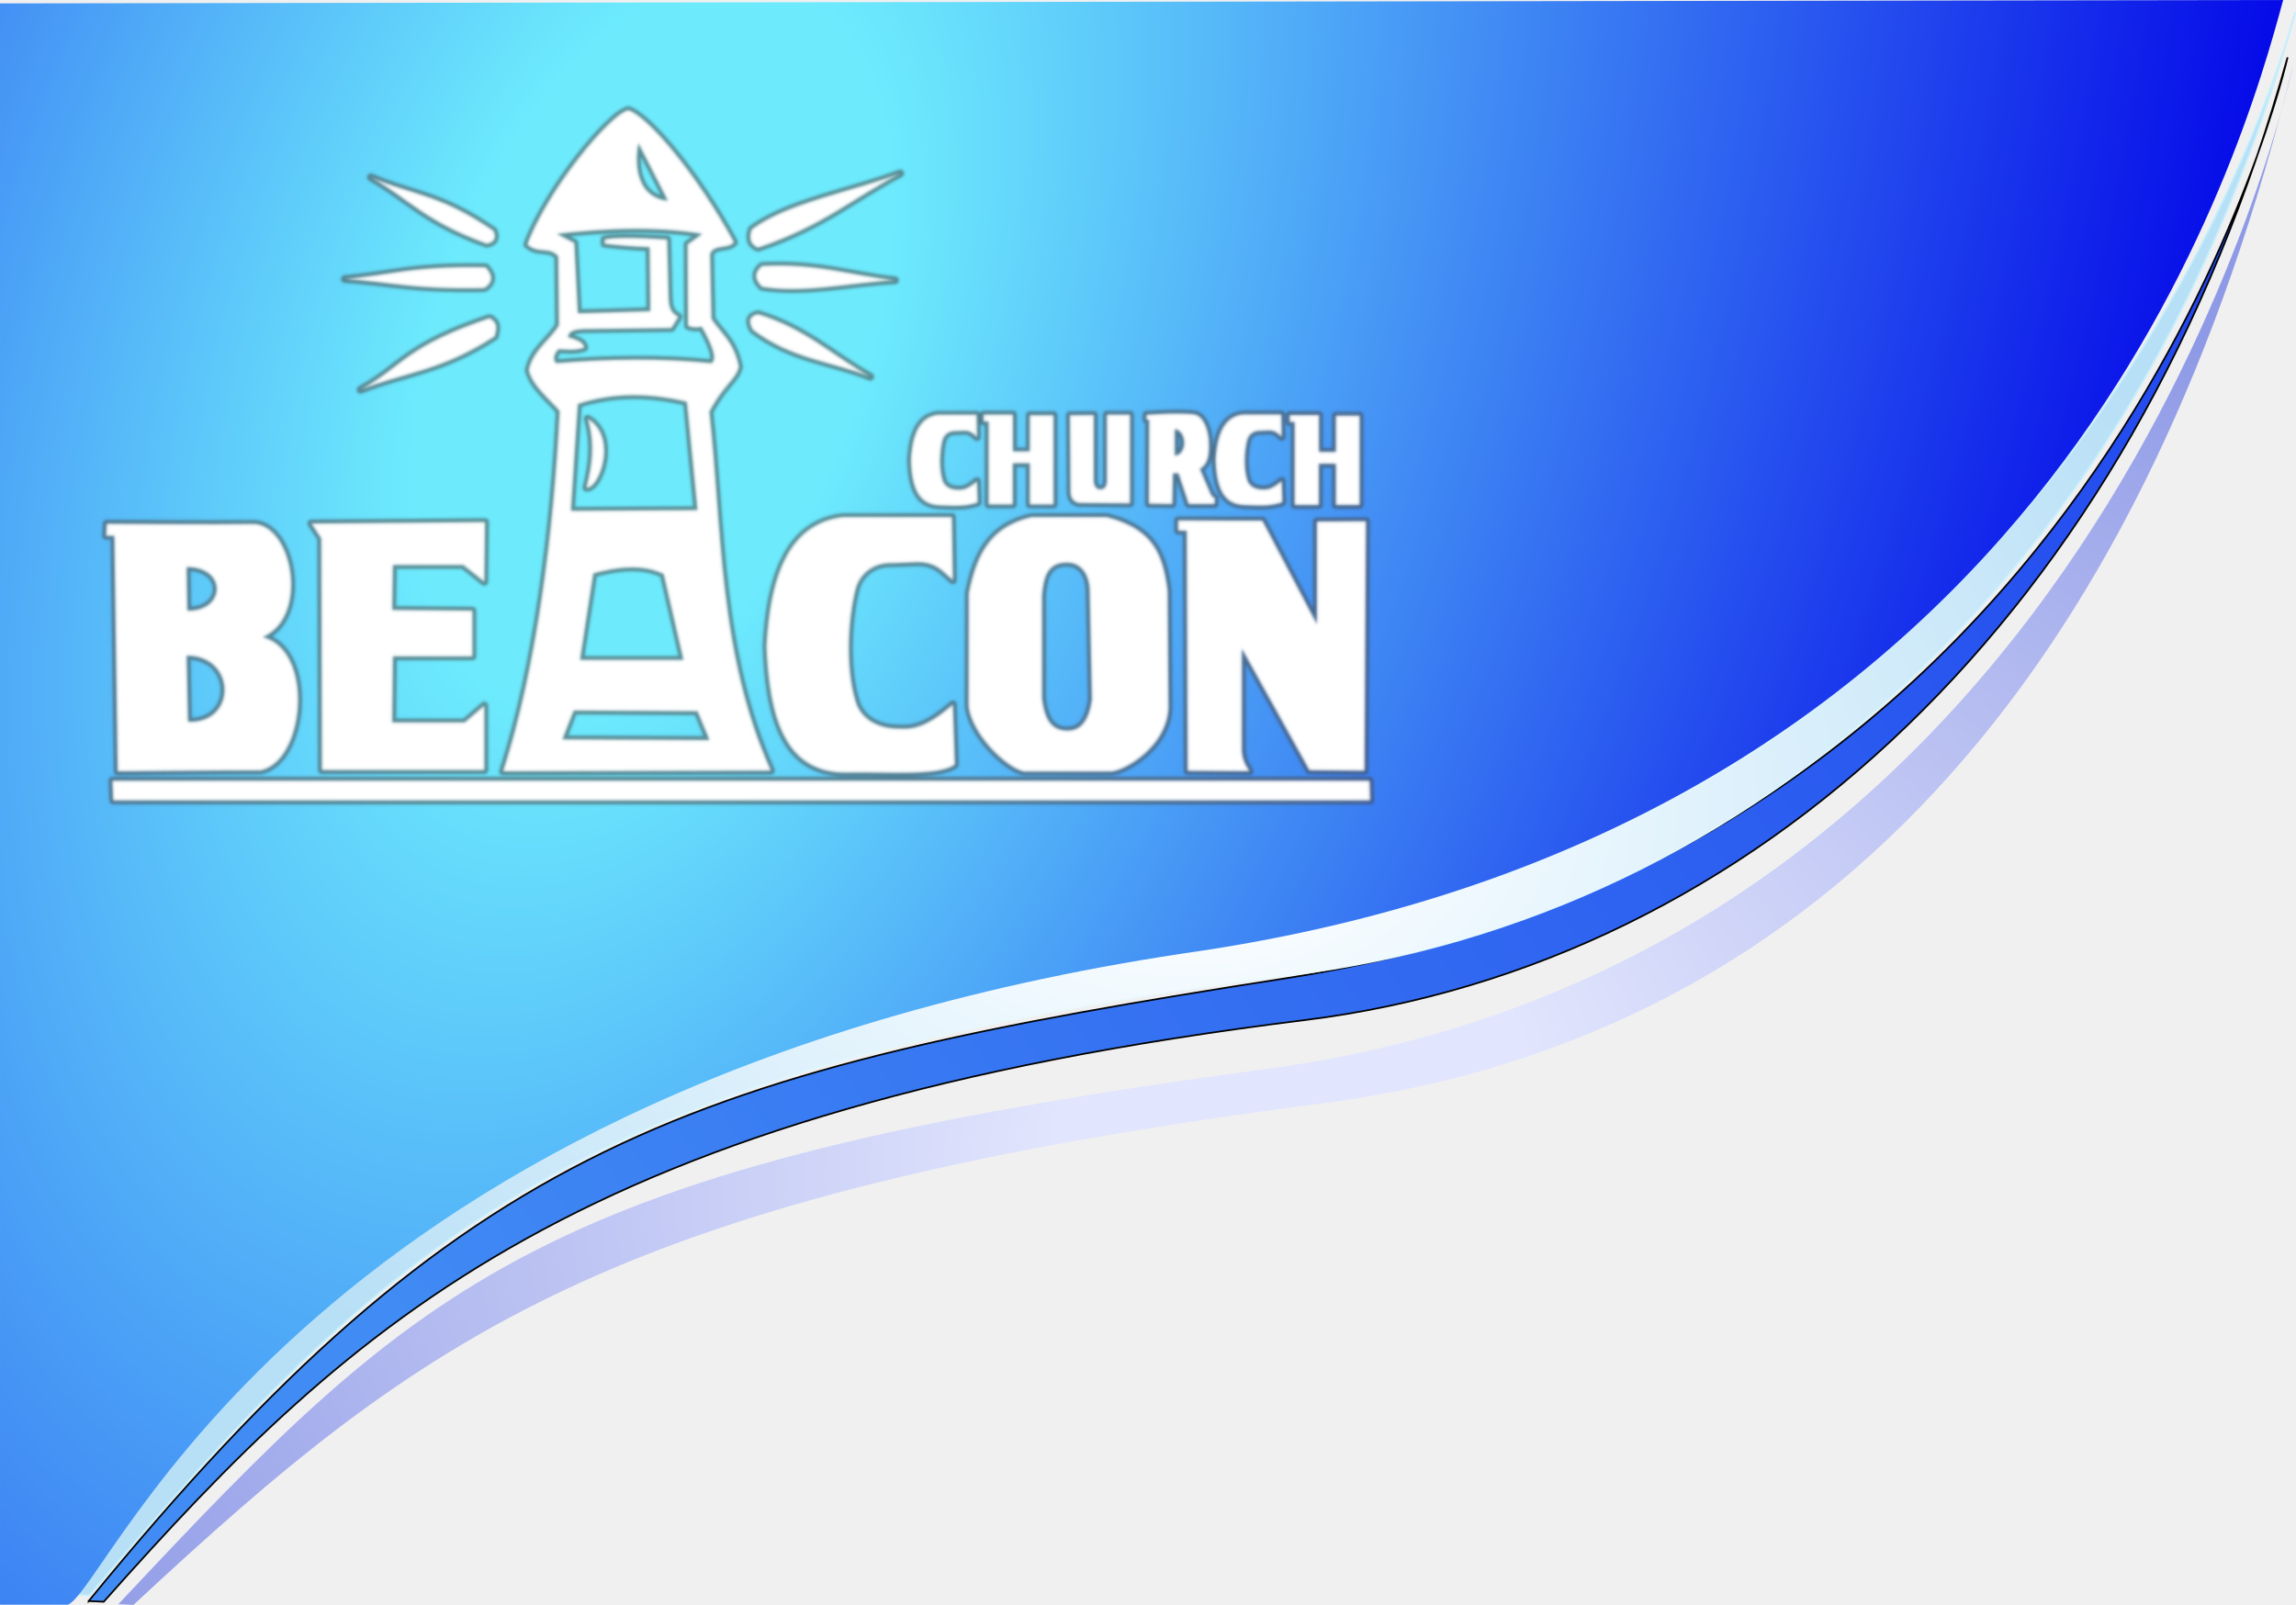
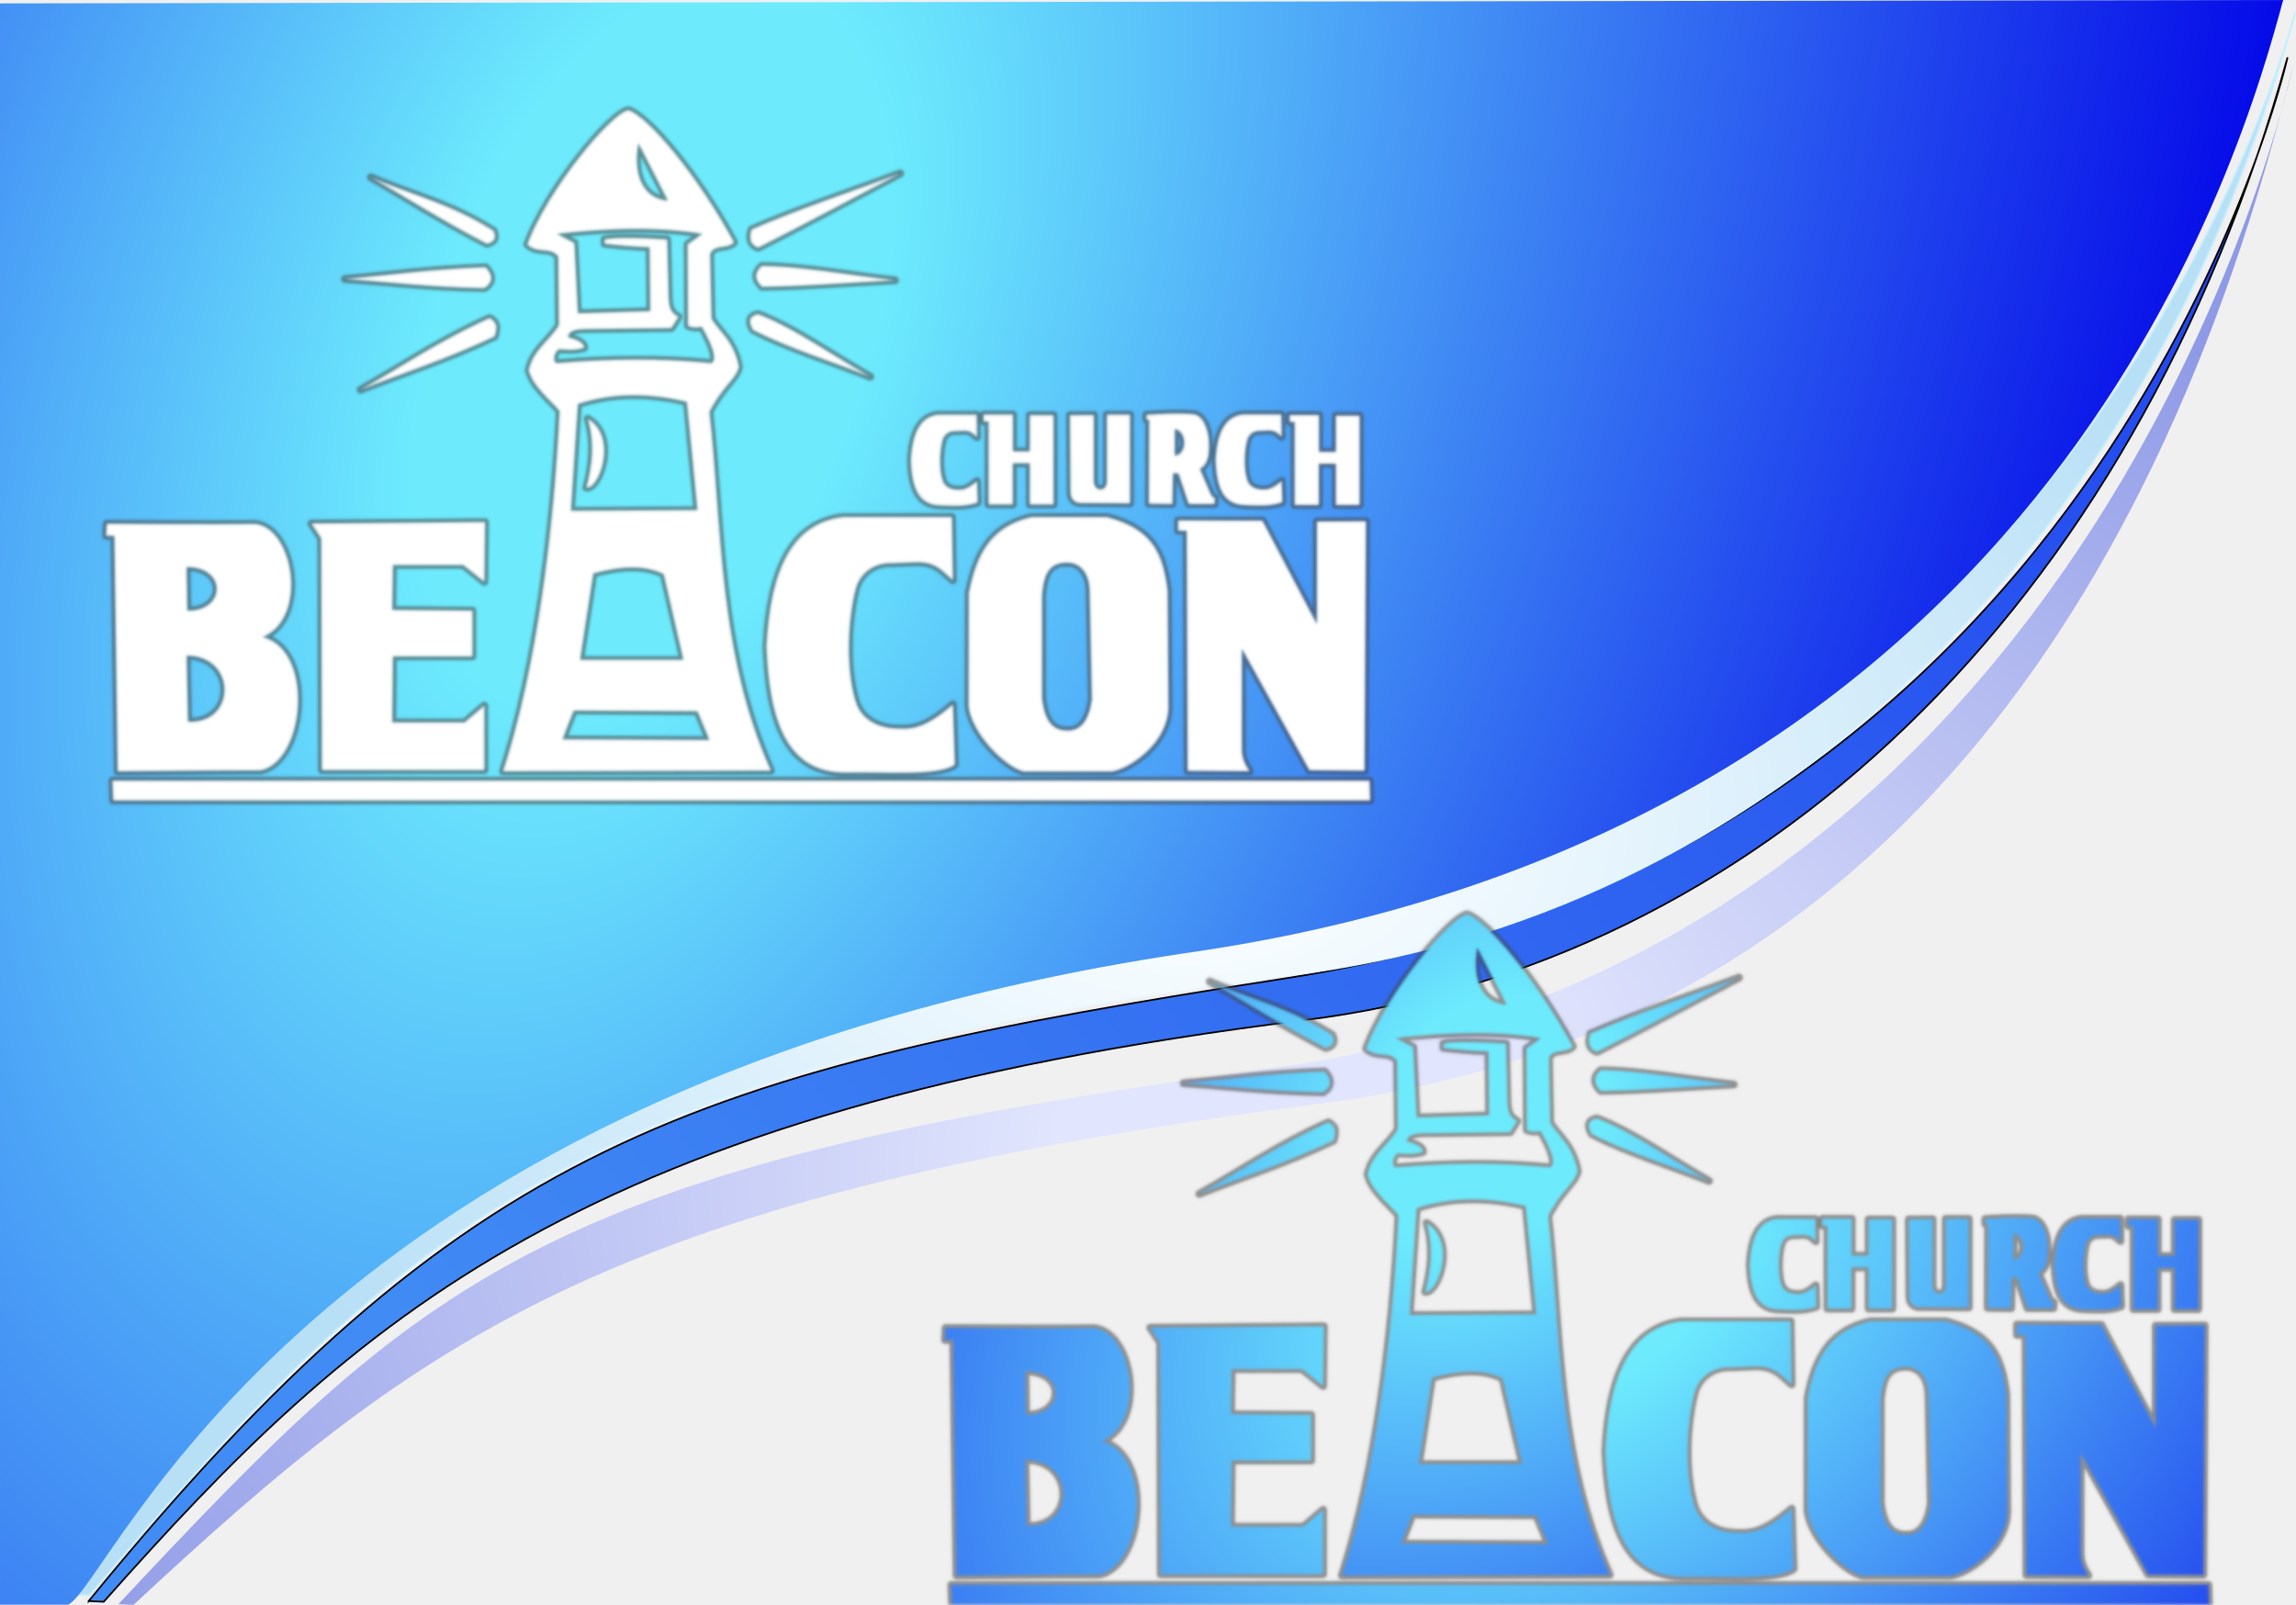
<svg xmlns="http://www.w3.org/2000/svg" xmlns:xlink="http://www.w3.org/1999/xlink" width="88.323mm" height="61.75mm" viewBox="0 0 88.323 61.75" version="1.1" id="svg67532">
  <defs id="defs67529">
+     <linearGradient id="linearGradient1162">
+       <stop style="stop-color:#6debfd;stop-opacity:1;" offset="0" id="stop1158" />
+       <stop style="stop-color:#6debfd;stop-opacity:1;" offset="0.129" id="stop1166" />
+       <stop style="stop-color:#0407e8;stop-opacity:1;" offset="1" id="stop1160" />
+     </linearGradient>
    <linearGradient xlink:href="#linearGradient48440" id="linearGradient48442" x1="23.072" y1="83.061" x2="121.587" y2="15.408" gradientUnits="userSpaceOnUse" />
    <linearGradient id="linearGradient48440">
      <stop style="stop-color:#418cf4;stop-opacity:1;" offset="0.172" id="stop48436" />
      <stop style="stop-color:#1b39ed;stop-opacity:1;" offset="1" id="stop48438" />
    </linearGradient>
    <radialGradient xlink:href="#linearGradient64981" id="radialGradient62401" cx="69.21" cy="47.587" fx="69.21" fy="47.587" r="42.709" gradientTransform="matrix(1,0,0,0.7134905,0,13.63409)" gradientUnits="userSpaceOnUse" />
    <linearGradient id="linearGradient64981">
      <stop style="stop-color:#f7fcff;stop-opacity:1;" offset="0.172" id="stop64977" />
      <stop style="stop-color:#b7dff6;stop-opacity:1;" offset="1" id="stop64979" />
    </linearGradient>
    <radialGradient xlink:href="#linearGradient58740" id="radialGradient58742" cx="69.21" cy="47.587" fx="69.21" fy="47.587" r="42.709" gradientTransform="matrix(1,0,0,0.7134905,0,13.63409)" gradientUnits="userSpaceOnUse" />
    <linearGradient id="linearGradient58740">
      <stop style="stop-color:#f9fdfd;stop-opacity:1;" offset="0" id="stop58736" />
      <stop style="stop-color:#c2eefd;stop-opacity:1;" offset="1" id="stop58738" />
    </linearGradient>
    <radialGradient xlink:href="#linearGradient57230" id="radialGradient54395" cx="73.218" cy="63.119" fx="73.218" fy="63.119" r="41.833" gradientTransform="matrix(1.233757,-0.3025968,0.1742828,0.7105916,-28.11575,36.23677)" gradientUnits="userSpaceOnUse" />
    <linearGradient id="linearGradient57230">
      <stop style="stop-color:#e1e5fd;stop-opacity:1;" offset="0.172" id="stop57226" />
      <stop style="stop-color:#8f9ae6;stop-opacity:1;" offset="1" id="stop57228" />
    </linearGradient>
    <radialGradient xlink:href="#linearGradient23035" id="radialGradient23037" cx="48.654" cy="22.366" fx="48.654" fy="22.366" r="44.067" gradientTransform="matrix(-0.8122892,2.231678,-1.243181,-0.4524947,115.98,-68.63736)" gradientUnits="userSpaceOnUse" />
    <linearGradient id="linearGradient23035">
      <stop style="stop-color:#6debfd;stop-opacity:1;" offset="0" id="stop23031" />
      <stop style="stop-color:#6debfd;stop-opacity:1;" offset="0.139" id="stop29577" />
      <stop style="stop-color:#0407e8;stop-opacity:1;" offset="1" id="stop23033" />
    </linearGradient>
    <filter style="color-interpolation-filters:sRGB" id="filter67201" x="-0.006" y="-0.012" width="1.013" height="1.024">
      <feGaussianBlur stdDeviation="0.068" id="feGaussianBlur67203" />
    </filter>
+     <filter style="color-interpolation-filters:sRGB" id="filter67201-3" x="-0.006" y="-0.012" width="1.013" height="1.024">
+       <feGaussianBlur stdDeviation="0.068" id="feGaussianBlur67203-9" />
+     </filter>
+     <radialGradient xlink:href="#linearGradient1162" id="radialGradient1164" cx="51.99" cy="34.165" fx="51.99" fy="34.165" r="24.625" gradientTransform="matrix(-1.626278,1.313727,-0.9306519,-1.152065,168.3367,5.225512)" gradientUnits="userSpaceOnUse" />
+     <radialGradient xlink:href="#linearGradient1162" id="radialGradient3470" gradientUnits="userSpaceOnUse" gradientTransform="matrix(-1.0207,1.293816,-1.013437,-0.7995073,140.1972,-7.280026)" cx="51.715" cy="38.391" fx="51.715" fy="38.391" r="24.625" />
  </defs>
  <g id="layer1" transform="translate(-25.05452,-19.46394)">
    <g id="g67328" style="display:inline" transform="translate(1.458652,2.815742)">
      <g id="g67195" style="display:inline">
        <path style="display:inline;fill:url(#linearGradient48442);fill-opacity:1;stroke:#000000;stroke-width:0.065;stroke-linecap:butt;stroke-linejoin:miter;stroke-dasharray:none;stroke-opacity:1" d="m 27.005,78.253 0.581,0.026 C 37.255,67.401 45.849,59.367 73.78,55.899 91.064,53.754 105.663,40.217 111.595,18.853 c 0,0 -6.87,30.514 -38.465,35.425 -23.032,3.58 -31.637,6.247 -46.125,23.976 z" id="path29581" />
        <path style="display:inline;fill:url(#radialGradient62401);fill-opacity:1;stroke:url(#radialGradient58742);stroke-width:0.065;stroke-linecap:butt;stroke-linejoin:miter;stroke-dasharray:none;stroke-opacity:1" d="m 26.559,78 0.475,0.026 C 38.391,64.616 45.302,57.678 73.229,54.17 91.146,51.919 105.955,38.488 111.888,17.123 c 0,0 -7.727,30.432 -39.309,35.425 -21.977,3.474 -35.857,10.045 -46.019,25.453 z" id="path29581-7" />
        <path style="display:inline;fill:url(#radialGradient54395);fill-opacity:1;stroke:none;stroke-width:0.065;stroke-linecap:butt;stroke-linejoin:miter;stroke-dasharray:none;stroke-opacity:1" d="m 28.149,78.373 0.581,0.026 C 39.939,67.983 47.117,62.644 74.461,59.101 94.432,56.513 106.344,41.416 111.814,19.126 c 0,0 -7.211,34.347 -39.544,38.661 -27.949,3.729 -32.407,8.096 -44.121,20.585 z" id="path29581-6" />
-         <path style="display:inline;opacity:1;mix-blend-mode:normal;fill:url(#radialGradient23037);fill-opacity:1;stroke:none;stroke-width:0.265px;stroke-linecap:butt;stroke-linejoin:miter;stroke-opacity:1" d="M 23.596,16.779 V 78.391 h 2.622 C 27.917,77.582 35.33,58.177 69.87,53.222 102.809,48.21 109.95,22.093 111.425,16.648 Z" id="path2839" />
+         <path style="display:inline;opacity:1;mix-blend-mode:normal;fill:url(#radialGradient23037);fill-opacity:1;stroke:none;stroke-width:0.265;stroke-linecap:butt;stroke-linejoin:miter;stroke-opacity:1;stroke-dasharray:none" d="M 23.596,16.779 V 78.391 h 2.622 C 27.917,77.582 35.33,58.177 69.87,53.222 102.809,48.21 109.95,22.093 111.425,16.648 Z" id="path2839" />
      </g>
      <g id="g1349" style="display:inline;mix-blend-mode:normal;stroke:#424242;stroke-width:0.3;stroke-linecap:round;stroke-linejoin:round;stroke-dasharray:none;stroke-opacity:0.566;paint-order:stroke markers fill;filter:url(#filter67201)">
        <path id="path1020" style="fill:#ffffff;fill-opacity:1;stroke:#424242;stroke-width:0.3;stroke-linecap:round;stroke-linejoin:round;stroke-dasharray:none;stroke-opacity:0.566;paint-order:stroke markers fill" d="m 30.775,38.468 0.027,1.677 c 1.482,0.023 1.542,-1.677 -0.027,-1.677 z M 28.122,46.214 27.995,37.263 H 27.678 l 0.027,-0.463 c 0,0 4.182,0.03 5.704,0.008 1.495,0.141 2.058,3.632 0.29,4.355 2.008,0.495 1.644,4.781 -0.081,5.128 -1.238,-0.005 -5.496,0.036 -5.496,0.036 z m 2.653,-4.338 0.054,2.543 c 1.888,0.077 1.867,-2.543 -0.054,-2.543 z" />
        <path d="m 72.884,32.596 h -1.489 c -0.736,0.09 -0.989,0.805 -1.038,1.763 0.036,0.917 0.226,1.697 1.093,1.722 0.492,0.014 0.984,0.068 1.476,-0.109 l -0.027,-0.82 c -0.398,0.347 -0.581,0.336 -0.765,0.328 -0.221,-0.003 -0.48,-0.104 -0.56,-0.369 -0.145,-0.478 -0.1,-1.141 0,-1.53 0.052,-0.203 0.236,-0.368 0.506,-0.355 l 0.342,-0.014 c 0.265,0.003 0.35,0.14 0.478,0.246 z" style="fill:#ffffff;stroke:#424242;stroke-width:0.3;stroke-linecap:round;stroke-linejoin:round;stroke-dasharray:none;stroke-opacity:0.566;paint-order:stroke markers fill" id="path1237" />
        <path style="fill:#ffffff;fill-opacity:1;stroke:#424242;stroke-width:0.3;stroke-linecap:round;stroke-linejoin:round;stroke-dasharray:none;stroke-opacity:0.566;paint-order:stroke markers fill" d="m 35.573,36.791 6.682,-0.054 -0.027,2.299 -0.812,-0.649 -2.705,2e-6 -0.027,1.731 3.084,0.027 v 1.758 h -3.057 l -0.027,2.543 h 2.786 l 0.757,-0.649 v 2.481 H 35.979 L 35.952,37.359 Z" id="path1144" />
-         <path id="path1172" style="fill:#ffffff;fill-opacity:1;stroke:#424242;stroke-width:0.3;stroke-linecap:round;stroke-linejoin:round;stroke-dasharray:none;stroke-opacity:0.566;paint-order:stroke markers fill" d="m 52.559,29.339 c -0.156,-0.28 -0.194,-0.518 0.201,-0.602 1.819,0.548 2.875,1.605 4.313,2.407 -1.505,-0.602 -3.009,-0.663 -4.514,-1.805 z m 0.351,-2.457 c -0.318,0.267 -0.276,0.535 0,0.802 1.646,0.269 3.41,-0.167 5.115,-0.251 -1.705,-0.184 -2.99,-0.668 -5.115,-0.552 z m -0.401,-1.404 c -0.093,0.298 -0.089,0.561 0.251,0.702 2.495,-0.841 3.644,-1.906 5.467,-2.859 -1.906,0.719 -4.339,1.121 -5.717,2.157 z M 42.328,26.029 c 0.327,-0.078 0.358,-0.265 0.251,-0.502 -2.088,-1.436 -3.143,-1.371 -4.714,-2.056 1.488,0.853 2.095,1.705 4.463,2.558 z m -0.1,1.705 c 0.372,-0.245 0.31,-0.518 0.05,-0.802 -2.857,-0.06 -3.611,0.301 -5.416,0.451 1.789,0.117 2.55,0.405 5.366,0.351 z m 0.201,1.153 c -3.264,1.105 -3.31,1.839 -4.965,2.758 1.722,-0.685 3.077,-0.699 5.166,-2.056 0.046,-0.244 0.17,-0.496 -0.201,-0.702 z m 3.777,3.873 c 1.184,0.711 0.427,2.731 -0.054,2.651 0.237,-0.884 0.32,-1.767 0.054,-2.651 z m 1.948,-10.604 c -0.198,1.095 0.087,2.108 1.136,2.218 z m -3.141,8.465 c 2.038,-0.17 4.061,-0.193 5.954,0.002 0.21,-0.133 0.08,-0.605 -0.379,-1.407 -0.194,0.055 -0.386,0.032 -0.526,-0.031 l -0.015,-3.134 0.568,-0.406 c -1.886,-0.302 -3.733,-0.202 -5.6,0 l 0.676,0.352 0.135,2.705 2.786,-0.081 -0.027,-2.462 c -0.577,-0.009 -1.329,-0.089 -1.731,-0.133 l -4e-6,-0.164 c 0.326,-0.079 1.229,-0.075 2.408,3e-6 l 0.055,2.165 c 0.009,0.42 0.055,0.643 0.378,0.811 l -0.271,0.433 -3.384,0.041 c -0.396,0.019 -0.58,0.099 -0.593,0.311 0.32,0.091 0.61,0.188 0.622,0.406 -0.374,0.117 -0.669,0.075 -0.974,0.054 -0.238,0.189 -0.217,0.499 -0.084,0.539 z m 0.544,5.683 4.869,-0.027 -0.406,-4.166 c -1.366,-0.326 -2.756,-0.384 -4.193,0.081 z m 0.352,5.735 h 3.977 L 49.126,38.738 c -0.82,-0.394 -1.741,-0.28 -2.705,-0.027 z m -0.676,3.057 5.654,0.027 -0.46,-1.109 -4.761,-0.027 z m -2.287,1.23 c 1.306,-4.008 1.961,-9.342 2.178,-13.863 -0.421,-0.484 -1.03,-0.955 -1.19,-1.569 0.163,-0.774 0.808,-1.149 1.163,-1.731 l -0.027,-2.651 c -0.337,-0.394 -0.79,-0.079 -1.19,-0.46 0.791,-2.128 3.211,-5.043 3.895,-5.167 0.769,0.271 2.634,2.471 4.058,5.086 -0.233,0.278 -0.798,0.06 -0.92,0.46 l 0.054,2.489 c 0.391,0.589 0.858,0.864 1.055,1.84 -0.126,0.514 -0.572,0.667 -1.136,1.731 0.487,4.348 0.32,9.257 2.366,13.809 z" />
+         <path id="path1172" style="fill:#ffffff;fill-opacity:1;stroke:#424242;stroke-width:0.3;stroke-linecap:round;stroke-linejoin:round;stroke-dasharray:none;stroke-opacity:0.566;paint-order:stroke markers fill" d="m 52.559,29.339 c -0.156,-0.28 -0.194,-0.518 0.201,-0.602 1.432,0.548 2.875,1.605 4.313,2.407 -1.505,-0.602 -3.154,-1.098 -4.514,-1.805 z m 0.351,-2.457 c -0.318,0.267 -0.276,0.535 0,0.802 1.646,-0.021 3.41,-0.167 5.115,-0.251 -1.705,-0.184 -3.425,-0.523 -5.115,-0.552 z m -0.401,-1.404 c -0.093,0.298 -0.089,0.561 0.251,0.702 1.673,-0.841 3.644,-1.906 5.467,-2.859 -1.906,0.719 -3.904,1.363 -5.717,2.157 z M 42.328,26.029 c 0.327,-0.078 0.358,-0.265 0.251,-0.502 -1.653,-1.05 -3.143,-1.371 -4.714,-2.056 1.488,0.853 2.723,1.657 4.463,2.558 z m -0.1,1.705 c 0.372,-0.245 0.31,-0.518 0.05,-0.802 -2.325,0.085 -3.611,0.301 -5.416,0.451 1.789,0.117 3.13,0.309 5.366,0.351 z m 0.201,1.153 c -2.104,0.96 -3.31,1.839 -4.965,2.758 1.722,-0.685 3.222,-1.134 5.166,-2.056 0.046,-0.244 0.17,-0.496 -0.201,-0.702 z m 3.777,3.873 c 1.184,0.711 0.427,2.731 -0.054,2.651 0.237,-0.884 0.32,-1.767 0.054,-2.651 z m 1.948,-10.604 c -0.198,1.095 0.087,2.108 1.136,2.218 z m -3.141,8.465 c 2.038,-0.17 4.061,-0.193 5.954,0.002 0.21,-0.133 0.08,-0.605 -0.379,-1.407 -0.194,0.055 -0.386,0.032 -0.526,-0.031 l -0.015,-3.134 0.568,-0.406 c -1.886,-0.302 -3.733,-0.202 -5.6,0 l 0.676,0.352 0.135,2.705 2.786,-0.081 -0.027,-2.462 c -0.577,-0.009 -1.329,-0.089 -1.731,-0.133 l -4e-6,-0.164 c 0.326,-0.079 1.229,-0.075 2.408,3e-6 l 0.055,2.165 c 0.009,0.42 0.055,0.643 0.378,0.811 l -0.271,0.433 -3.384,0.041 c -0.396,0.019 -0.58,0.099 -0.593,0.311 0.32,0.091 0.61,0.188 0.622,0.406 -0.374,0.117 -0.669,0.075 -0.974,0.054 -0.238,0.189 -0.217,0.499 -0.084,0.539 z m 0.544,5.683 4.869,-0.027 -0.406,-4.166 c -1.366,-0.326 -2.756,-0.384 -4.193,0.081 z m 0.352,5.735 h 3.977 L 49.126,38.738 c -0.82,-0.394 -1.741,-0.28 -2.705,-0.027 z m -0.676,3.057 5.654,0.027 -0.46,-1.109 -4.761,-0.027 z m -2.287,1.23 c 1.306,-4.008 1.961,-9.342 2.178,-13.863 -0.421,-0.484 -1.03,-0.955 -1.19,-1.569 0.163,-0.774 0.808,-1.149 1.163,-1.731 l -0.027,-2.651 c -0.337,-0.394 -0.79,-0.079 -1.19,-0.46 0.791,-2.128 3.211,-5.043 3.895,-5.167 0.769,0.271 2.634,2.471 4.058,5.086 -0.233,0.278 -0.798,0.06 -0.92,0.46 l 0.054,2.489 c 0.391,0.589 0.858,0.864 1.055,1.84 -0.126,0.514 -0.572,0.667 -1.136,1.731 0.487,4.348 0.32,9.257 2.366,13.809 z" />
        <path style="fill:#ffffff;stroke:#424242;stroke-width:0.3;stroke-linecap:round;stroke-linejoin:round;stroke-dasharray:none;stroke-opacity:0.566;paint-order:stroke markers fill" d="m 60.213,36.544 -4.202,1e-6 c -2.077,0.255 -2.791,2.27 -2.93,4.973 0.101,2.586 0.637,4.902 3.084,4.857 1.57,-0.029 3.572,0.146 4.163,-0.308 l -0.077,-2.313 c -1.122,0.979 -1.638,0.948 -2.159,0.925 -0.624,-0.008 -1.354,-0.295 -1.58,-1.041 -0.408,-1.347 -0.283,-3.218 0,-4.317 0.148,-0.574 0.665,-1.038 1.426,-1.002 l 0.964,-0.039 c 0.747,0.008 0.989,0.396 1.349,0.694 z" id="path1174" />
        <path style="fill:#ffffff;stroke:#424242;stroke-width:0.3;stroke-linecap:round;stroke-linejoin:round;stroke-dasharray:none;stroke-opacity:0.566;paint-order:stroke markers fill" d="m 61.163,32.606 h -1.489 c -0.736,0.09 -0.989,0.805 -1.038,1.763 0.036,0.917 0.226,1.697 1.093,1.722 0.492,0.014 0.984,0.068 1.476,-0.109 l -0.027,-0.82 c -0.398,0.347 -0.581,0.336 -0.765,0.328 -0.221,-0.003 -0.48,-0.104 -0.56,-0.369 -0.145,-0.478 -0.1,-1.141 0,-1.53 0.052,-0.203 0.236,-0.368 0.506,-0.355 l 0.342,-0.014 c 0.265,0.003 0.35,0.14 0.478,0.246 z" id="path1174-4" />
        <path id="path1178" style="fill:#ffffff;stroke:#424242;stroke-width:0.3;stroke-linecap:round;stroke-linejoin:round;stroke-dasharray:none;stroke-opacity:0.566;paint-order:stroke markers fill" d="m 64.661,38.299 c -0.784,-0.013 -0.911,0.559 -0.98,1.246 v 3.966 c 0.113,0.944 0.442,1.261 1.02,1.246 0.556,-0.014 0.798,-0.524 0.898,-1.189 l -0.087,-4.194 c -0.019,-0.703 -0.383,-1.069 -0.85,-1.076 z m -3.798,1.174 c 0.283,-1.423 0.786,-2.559 2.421,-2.93 h 2.889 c 1.818,0.471 2.166,1.467 2.34,2.835 l 0.032,4.54 c -0.083,1.44 -1.612,2.352 -2.179,2.415 H 62.967 c -0.709,-0.171 -2.015,-1.479 -2.112,-2.528 z" />
        <path style="fill:#ffffff;stroke:#424242;stroke-width:0.3;stroke-linecap:round;stroke-linejoin:round;stroke-dasharray:none;stroke-opacity:0.566;paint-order:stroke markers fill" d="m 69.283,46.308 -0.036,-9.239 -0.329,-0.001 -0.001,-0.397 c 1.423,0.008 2.435,0.011 3.241,0.01 l 2.098,3.983 v -3.949 l 1.886,-0.011 -0.054,9.599 -2.122,-0.018 -2.598,-4.678 v 3.94 c 0.033,0.388 0.168,0.575 0.295,0.775 z" id="path1180" />
        <path style="fill:#ffffff;stroke:#424242;stroke-width:0.3;stroke-linecap:round;stroke-linejoin:round;stroke-dasharray:none;stroke-opacity:0.566;paint-order:stroke markers fill" d="m 61.433,32.6 v 0.264 h 0.192 v 3.194 h 0.931 v -1.585 h 0.654 v 1.585 h 0.913 v -3.434 h -0.913 v 1.393 h -0.648 v -1.417 z" id="path1220" />
        <path style="fill:#ffffff;stroke:#424242;stroke-width:0.3;stroke-linecap:round;stroke-linejoin:round;stroke-dasharray:none;stroke-opacity:0.566;paint-order:stroke markers fill" d="m 73.207,32.619 v 0.264 h 0.192 v 3.194 h 0.931 V 34.492 h 0.654 v 1.585 h 0.913 v -3.434 h -0.913 v 1.393 h -0.648 v -1.417 z" id="path1220-8" />
        <path style="fill:#ffffff;stroke:#424242;stroke-width:0.3;stroke-linecap:round;stroke-linejoin:round;stroke-dasharray:none;stroke-opacity:0.566;paint-order:stroke markers fill" d="m 64.754,32.625 0.022,2.902 c -0.006,0.245 0.075,0.423 0.321,0.474 l 1.968,0.015 v -3.412 h -0.889 v 2.559 c -0.004,0.188 -0.082,0.324 -0.262,0.313 -0.138,0.009 -0.243,-0.148 -0.241,-0.328 v -2.53 z" id="path1222" />
        <path id="path1226" style="fill:#ffffff;stroke:#424242;stroke-width:0.3;stroke-linecap:round;stroke-linejoin:round;stroke-dasharray:none;stroke-opacity:0.566;paint-order:stroke markers fill" d="m 68.789,33.154 c 0.47,0.09 0.494,0.961 0,1.032 z M 67.699,32.609 v 0.186 h 0.104 l -0.012,3.235 0.905,0.012 0.023,-1.183 h 0.209 l 0.394,1.183 h 0.997 l 0.012,-0.22 -0.131,-0.097 -0.449,-1.04 c 0.395,-0.191 0.358,-0.76 0.348,-1.067 -0.008,-0.261 -0.126,-0.886 -0.522,-1.02 -0.593,-0.088 -1.879,0.012 -1.879,0.012 z" />
        <path style="fill:#ffffff;stroke:#424242;stroke-width:0.3;stroke-linecap:round;stroke-linejoin:round;stroke-dasharray:none;stroke-opacity:0.566;paint-order:stroke markers fill" d="M 27.922,46.687 H 76.28 l 0.023,0.76 H 27.95 Z" id="path1294" />
      </g>
+       <g id="g1349-0" style="display:inline;mix-blend-mode:normal;stroke:#424242;stroke-width:0.3;stroke-linecap:round;stroke-linejoin:round;stroke-dasharray:none;stroke-opacity:0.566;paint-order:stroke markers fill;filter:url(#filter67201-3);fill-opacity:1;fill:url(#radialGradient1164)" transform="translate(32.26743,30.94235)">
+         <path id="path1020-5" style="fill:url(#radialGradient1164);fill-opacity:1;stroke:#424242;stroke-width:0.3;stroke-linecap:round;stroke-linejoin:round;stroke-dasharray:none;stroke-opacity:0.566;paint-order:stroke markers fill" d="m 30.775,38.468 0.027,1.677 c 1.482,0.023 1.542,-1.677 -0.027,-1.677 z M 28.122,46.214 27.995,37.263 H 27.678 l 0.027,-0.463 c 0,0 4.182,0.03 5.704,0.008 1.495,0.141 2.058,3.632 0.29,4.355 2.008,0.495 1.644,4.781 -0.081,5.128 -1.238,-0.005 -5.496,0.036 -5.496,0.036 z m 2.653,-4.338 0.054,2.543 c 1.888,0.077 1.867,-2.543 -0.054,-2.543 z" />
+         <path d="m 72.884,32.596 h -1.489 c -0.736,0.09 -0.989,0.805 -1.038,1.763 0.036,0.917 0.226,1.697 1.093,1.722 0.492,0.014 0.984,0.068 1.476,-0.109 l -0.027,-0.82 c -0.398,0.347 -0.581,0.336 -0.765,0.328 -0.221,-0.003 -0.48,-0.104 -0.56,-0.369 -0.145,-0.478 -0.1,-1.141 0,-1.53 0.052,-0.203 0.236,-0.368 0.506,-0.355 l 0.342,-0.014 c 0.265,0.003 0.35,0.14 0.478,0.246 z" style="fill:url(#radialGradient1164);stroke:#424242;stroke-width:0.3;stroke-linecap:round;stroke-linejoin:round;stroke-dasharray:none;stroke-opacity:0.566;paint-order:stroke markers fill;fill-opacity:1" id="path1237-2" />
+         <path style="fill:url(#radialGradient1164);fill-opacity:1;stroke:#424242;stroke-width:0.3;stroke-linecap:round;stroke-linejoin:round;stroke-dasharray:none;stroke-opacity:0.566;paint-order:stroke markers fill" d="m 35.573,36.791 6.682,-0.054 -0.027,2.299 -0.812,-0.649 -2.705,2e-6 -0.027,1.731 3.084,0.027 v 1.758 h -3.057 l -0.027,2.543 h 2.786 l 0.757,-0.649 v 2.481 H 35.979 L 35.952,37.359 Z" id="path1144-2" />
+         <path id="path1172-7" style="fill:url(#radialGradient3470);fill-opacity:1;stroke:#424242;stroke-width:0.3;stroke-linecap:round;stroke-linejoin:round;stroke-dasharray:none;stroke-opacity:0.566;paint-order:stroke markers fill" d="m 52.559,29.339 c -0.156,-0.28 -0.194,-0.518 0.201,-0.602 1.432,0.548 2.875,1.605 4.313,2.407 -1.505,-0.602 -3.154,-1.098 -4.514,-1.805 z m 0.351,-2.457 c -0.318,0.267 -0.276,0.535 0,0.802 1.646,-0.021 3.41,-0.167 5.115,-0.251 -1.705,-0.184 -3.425,-0.523 -5.115,-0.552 z m -0.401,-1.404 c -0.093,0.298 -0.089,0.561 0.251,0.702 1.673,-0.841 3.644,-1.906 5.467,-2.859 -1.906,0.719 -3.904,1.363 -5.717,2.157 z M 42.328,26.029 c 0.327,-0.078 0.358,-0.265 0.251,-0.502 -1.653,-1.05 -3.143,-1.371 -4.714,-2.056 1.488,0.853 2.723,1.657 4.463,2.558 z m -0.1,1.705 c 0.372,-0.245 0.31,-0.518 0.05,-0.802 -2.325,0.085 -3.611,0.301 -5.416,0.451 1.789,0.117 3.13,0.309 5.366,0.351 z m 0.201,1.153 c -2.104,0.96 -3.31,1.839 -4.965,2.758 1.722,-0.685 3.222,-1.134 5.166,-2.056 0.046,-0.244 0.17,-0.496 -0.201,-0.702 z m 3.777,3.873 c 1.184,0.711 0.427,2.731 -0.054,2.651 0.237,-0.884 0.32,-1.767 0.054,-2.651 z m 1.948,-10.604 c -0.198,1.095 0.087,2.108 1.136,2.218 z m -3.141,8.465 c 2.038,-0.17 4.061,-0.193 5.954,0.002 0.21,-0.133 0.08,-0.605 -0.379,-1.407 -0.194,0.055 -0.386,0.032 -0.526,-0.031 l -0.015,-3.134 0.568,-0.406 c -1.886,-0.302 -3.733,-0.202 -5.6,0 l 0.676,0.352 0.135,2.705 2.786,-0.081 -0.027,-2.462 c -0.577,-0.009 -1.329,-0.089 -1.731,-0.133 l -4e-6,-0.164 c 0.326,-0.079 1.229,-0.075 2.408,3e-6 l 0.055,2.165 c 0.009,0.42 0.055,0.643 0.378,0.811 l -0.271,0.433 -3.384,0.041 c -0.396,0.019 -0.58,0.099 -0.593,0.311 0.32,0.091 0.61,0.188 0.622,0.406 -0.374,0.117 -0.669,0.075 -0.974,0.054 -0.238,0.189 -0.217,0.499 -0.084,0.539 z m 0.544,5.683 4.869,-0.027 -0.406,-4.166 c -1.366,-0.326 -2.756,-0.384 -4.193,0.081 z m 0.352,5.735 h 3.977 L 49.126,38.738 c -0.82,-0.394 -1.741,-0.28 -2.705,-0.027 z m -0.676,3.057 5.654,0.027 -0.46,-1.109 -4.761,-0.027 z m -2.287,1.23 c 1.306,-4.008 1.961,-9.342 2.178,-13.863 -0.421,-0.484 -1.03,-0.955 -1.19,-1.569 0.163,-0.774 0.808,-1.149 1.163,-1.731 l -0.027,-2.651 c -0.337,-0.394 -0.79,-0.079 -1.19,-0.46 0.791,-2.128 3.211,-5.043 3.895,-5.167 0.769,0.271 2.634,2.471 4.058,5.086 -0.233,0.278 -0.798,0.06 -0.92,0.46 l 0.054,2.489 c 0.391,0.589 0.858,0.864 1.055,1.84 -0.126,0.514 -0.572,0.667 -1.136,1.731 0.487,4.348 0.32,9.257 2.366,13.809 z" />
+         <path style="fill:url(#radialGradient1164);stroke:#424242;stroke-width:0.3;stroke-linecap:round;stroke-linejoin:round;stroke-dasharray:none;stroke-opacity:0.566;paint-order:stroke markers fill;fill-opacity:1" d="m 60.213,36.544 -4.202,1e-6 c -2.077,0.255 -2.791,2.27 -2.93,4.973 0.101,2.586 0.637,4.902 3.084,4.857 1.57,-0.029 3.572,0.146 4.163,-0.308 l -0.077,-2.313 c -1.122,0.979 -1.638,0.948 -2.159,0.925 -0.624,-0.008 -1.354,-0.295 -1.58,-1.041 -0.408,-1.347 -0.283,-3.218 0,-4.317 0.148,-0.574 0.665,-1.038 1.426,-1.002 l 0.964,-0.039 c 0.747,0.008 0.989,0.396 1.349,0.694 z" id="path1174-3" />
+         <path style="fill:url(#radialGradient1164);stroke:#424242;stroke-width:0.3;stroke-linecap:round;stroke-linejoin:round;stroke-dasharray:none;stroke-opacity:0.566;paint-order:stroke markers fill;fill-opacity:1" d="m 61.163,32.606 h -1.489 c -0.736,0.09 -0.989,0.805 -1.038,1.763 0.036,0.917 0.226,1.697 1.093,1.722 0.492,0.014 0.984,0.068 1.476,-0.109 l -0.027,-0.82 c -0.398,0.347 -0.581,0.336 -0.765,0.328 -0.221,-0.003 -0.48,-0.104 -0.56,-0.369 -0.145,-0.478 -0.1,-1.141 0,-1.53 0.052,-0.203 0.236,-0.368 0.506,-0.355 l 0.342,-0.014 c 0.265,0.003 0.35,0.14 0.478,0.246 z" id="path1174-4-7" />
+         <path id="path1178-9" style="fill:url(#radialGradient1164);stroke:#424242;stroke-width:0.3;stroke-linecap:round;stroke-linejoin:round;stroke-dasharray:none;stroke-opacity:0.566;paint-order:stroke markers fill;fill-opacity:1" d="m 64.661,38.299 c -0.784,-0.013 -0.911,0.559 -0.98,1.246 v 3.966 c 0.113,0.944 0.442,1.261 1.02,1.246 0.556,-0.014 0.798,-0.524 0.898,-1.189 l -0.087,-4.194 c -0.019,-0.703 -0.383,-1.069 -0.85,-1.076 z m -3.798,1.174 c 0.283,-1.423 0.786,-2.559 2.421,-2.93 h 2.889 c 1.818,0.471 2.166,1.467 2.34,2.835 l 0.032,4.54 c -0.083,1.44 -1.612,2.352 -2.179,2.415 H 62.967 c -0.709,-0.171 -2.015,-1.479 -2.112,-2.528 z" />
+         <path style="fill:url(#radialGradient1164);stroke:#424242;stroke-width:0.3;stroke-linecap:round;stroke-linejoin:round;stroke-dasharray:none;stroke-opacity:0.566;paint-order:stroke markers fill;fill-opacity:1" d="m 69.283,46.308 -0.036,-9.239 -0.329,-0.001 -0.001,-0.397 c 1.423,0.008 2.435,0.011 3.241,0.01 l 2.098,3.983 v -3.949 l 1.886,-0.011 -0.054,9.599 -2.122,-0.018 -2.598,-4.678 v 3.94 c 0.033,0.388 0.168,0.575 0.295,0.775 z" id="path1180-0" />
+         <path style="fill:url(#radialGradient1164);stroke:#424242;stroke-width:0.3;stroke-linecap:round;stroke-linejoin:round;stroke-dasharray:none;stroke-opacity:0.566;paint-order:stroke markers fill;fill-opacity:1" d="m 61.433,32.6 v 0.264 h 0.192 v 3.194 h 0.931 v -1.585 h 0.654 v 1.585 h 0.913 v -3.434 h -0.913 v 1.393 h -0.648 v -1.417 z" id="path1220-2" />
+         <path style="fill:url(#radialGradient1164);stroke:#424242;stroke-width:0.3;stroke-linecap:round;stroke-linejoin:round;stroke-dasharray:none;stroke-opacity:0.566;paint-order:stroke markers fill;fill-opacity:1" d="m 73.207,32.619 v 0.264 h 0.192 v 3.194 h 0.931 V 34.492 h 0.654 v 1.585 h 0.913 v -3.434 h -0.913 v 1.393 h -0.648 v -1.417 z" id="path1220-8-3" />
+         <path style="fill:url(#radialGradient1164);stroke:#424242;stroke-width:0.3;stroke-linecap:round;stroke-linejoin:round;stroke-dasharray:none;stroke-opacity:0.566;paint-order:stroke markers fill;fill-opacity:1" d="m 64.754,32.625 0.022,2.902 c -0.006,0.245 0.075,0.423 0.321,0.474 l 1.968,0.015 v -3.412 h -0.889 v 2.559 c -0.004,0.188 -0.082,0.324 -0.262,0.313 -0.138,0.009 -0.243,-0.148 -0.241,-0.328 v -2.53 z" id="path1222-9" />
+         <path id="path1226-9" style="fill:url(#radialGradient1164);stroke:#424242;stroke-width:0.3;stroke-linecap:round;stroke-linejoin:round;stroke-dasharray:none;stroke-opacity:0.566;paint-order:stroke markers fill;fill-opacity:1" d="m 68.789,33.154 c 0.47,0.09 0.494,0.961 0,1.032 z M 67.699,32.609 v 0.186 h 0.104 l -0.012,3.235 0.905,0.012 0.023,-1.183 h 0.209 l 0.394,1.183 h 0.997 l 0.012,-0.22 -0.131,-0.097 -0.449,-1.04 c 0.395,-0.191 0.358,-0.76 0.348,-1.067 -0.008,-0.261 -0.126,-0.886 -0.522,-1.02 -0.593,-0.088 -1.879,0.012 -1.879,0.012 z" />
+         <path style="fill:url(#radialGradient1164);stroke:#424242;stroke-width:0.3;stroke-linecap:round;stroke-linejoin:round;stroke-dasharray:none;stroke-opacity:0.566;paint-order:stroke markers fill;fill-opacity:1" d="M 27.922,46.687 H 76.28 l 0.023,0.76 H 27.95 Z" id="path1294-7" />
+       </g>
    </g>
  </g>
</svg>
